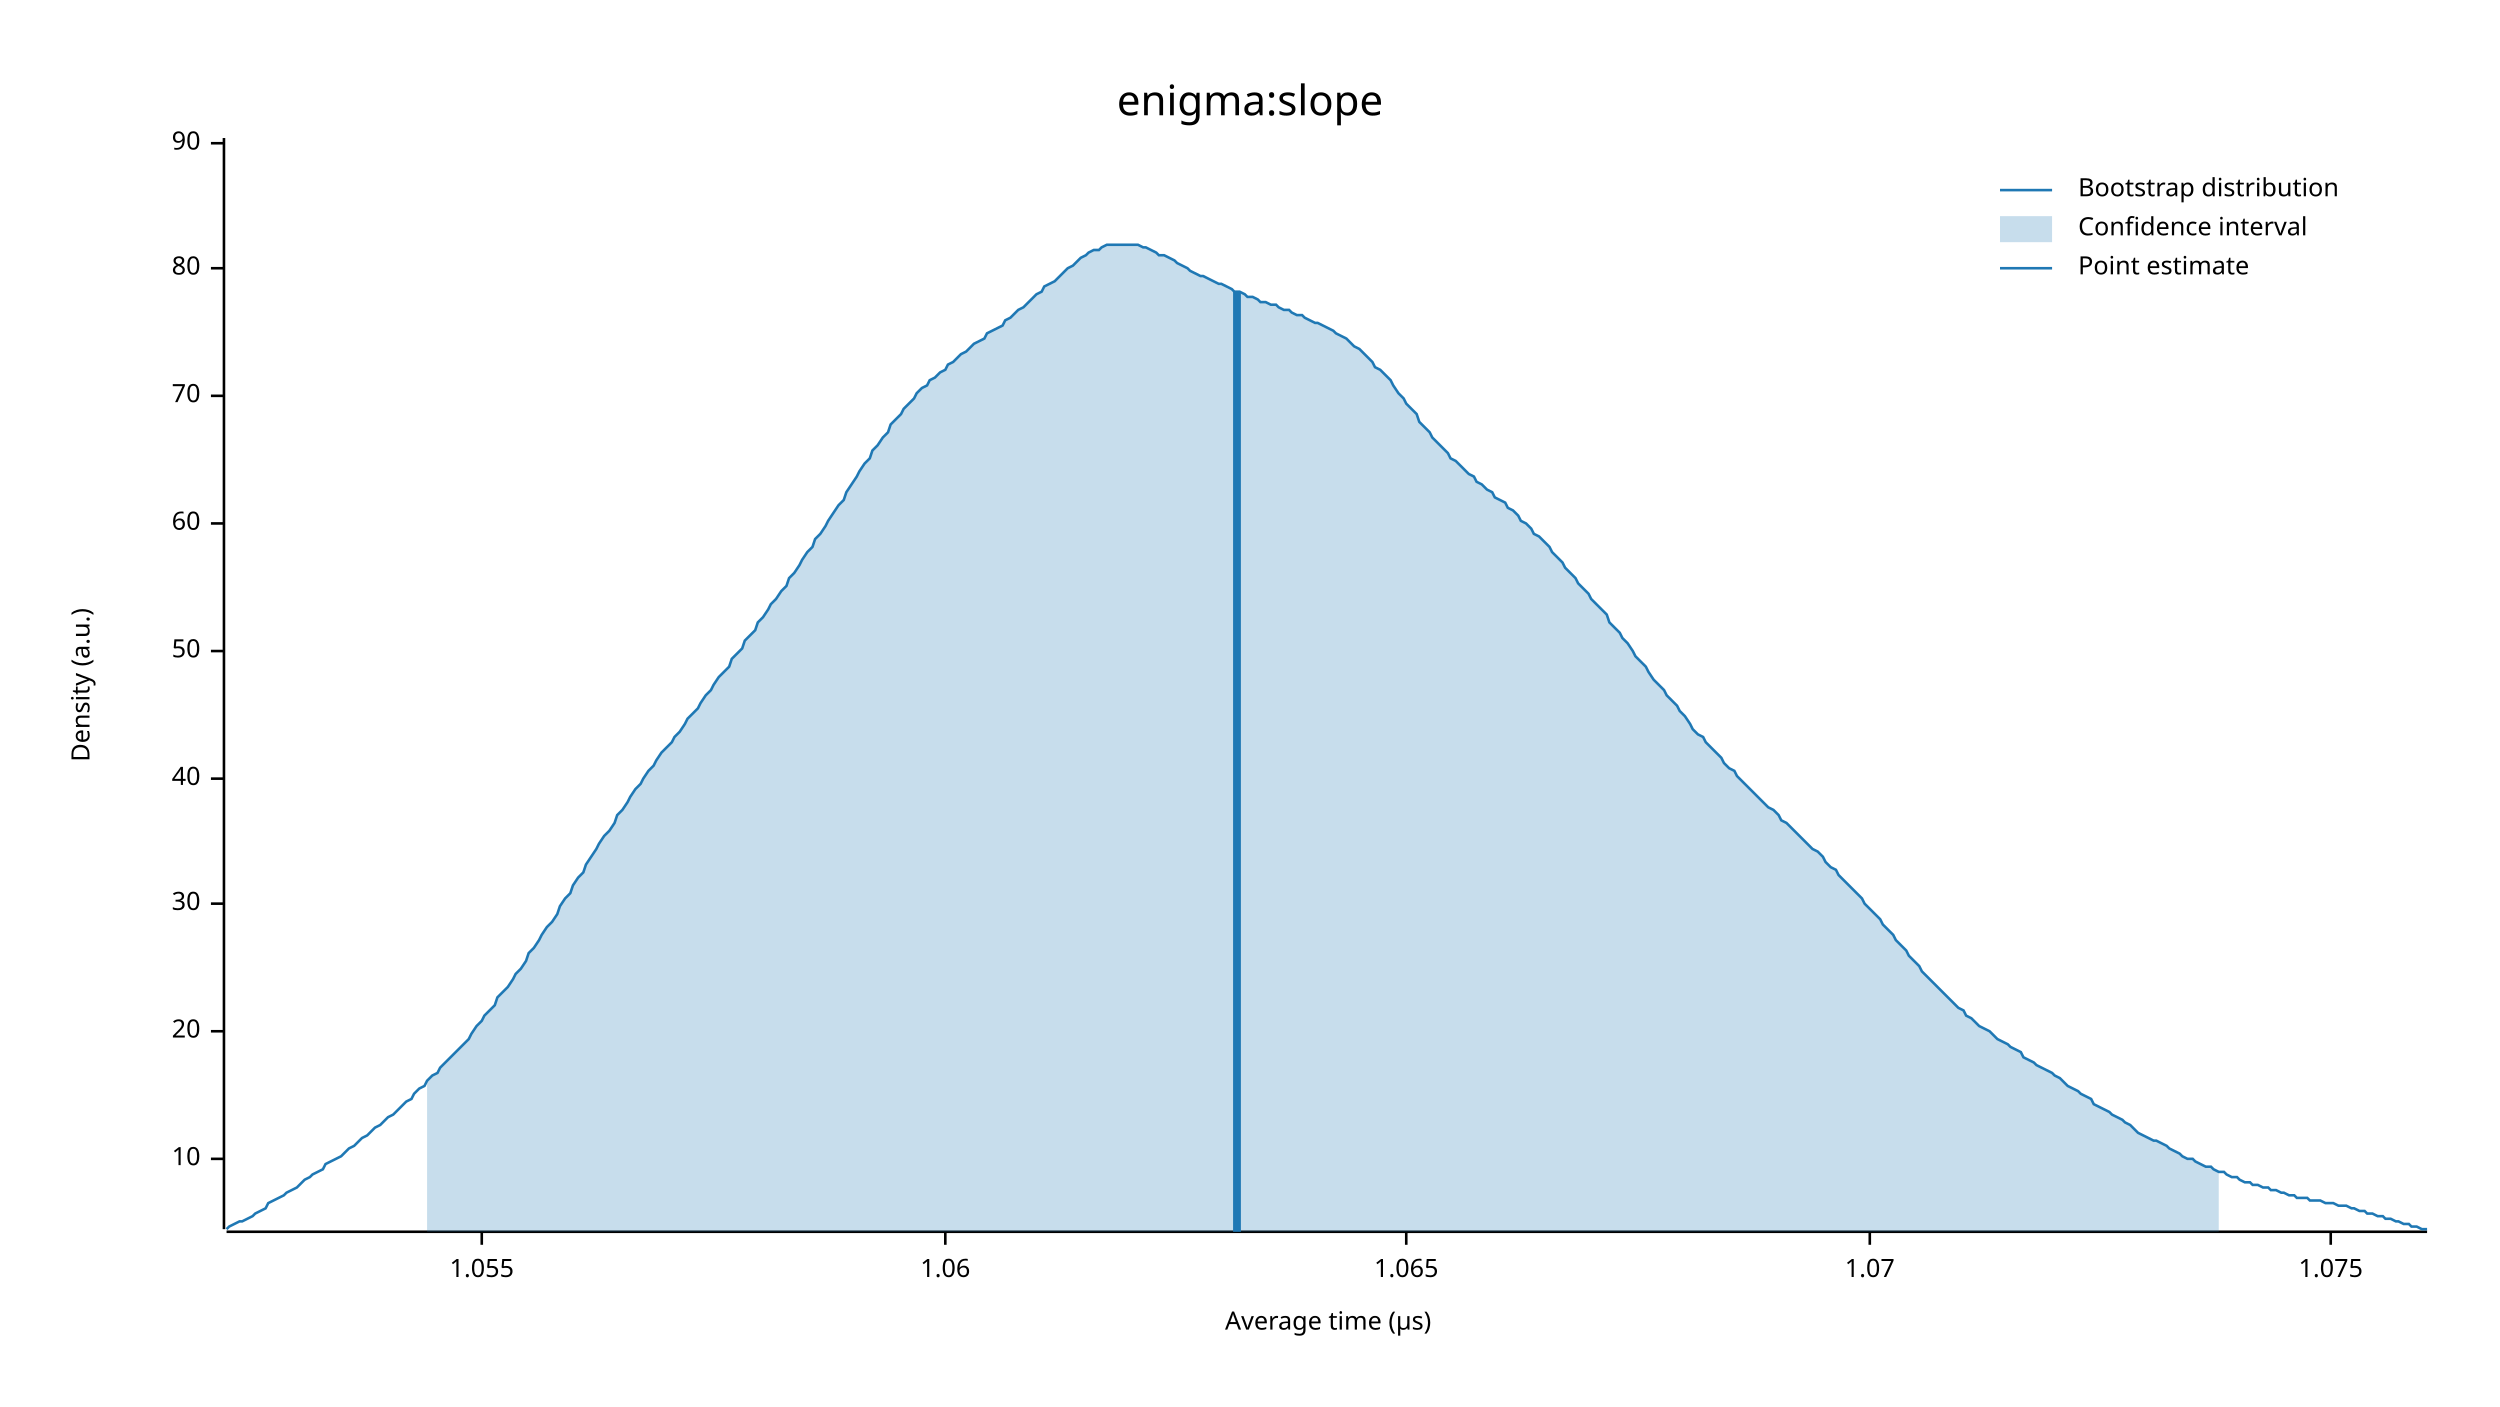
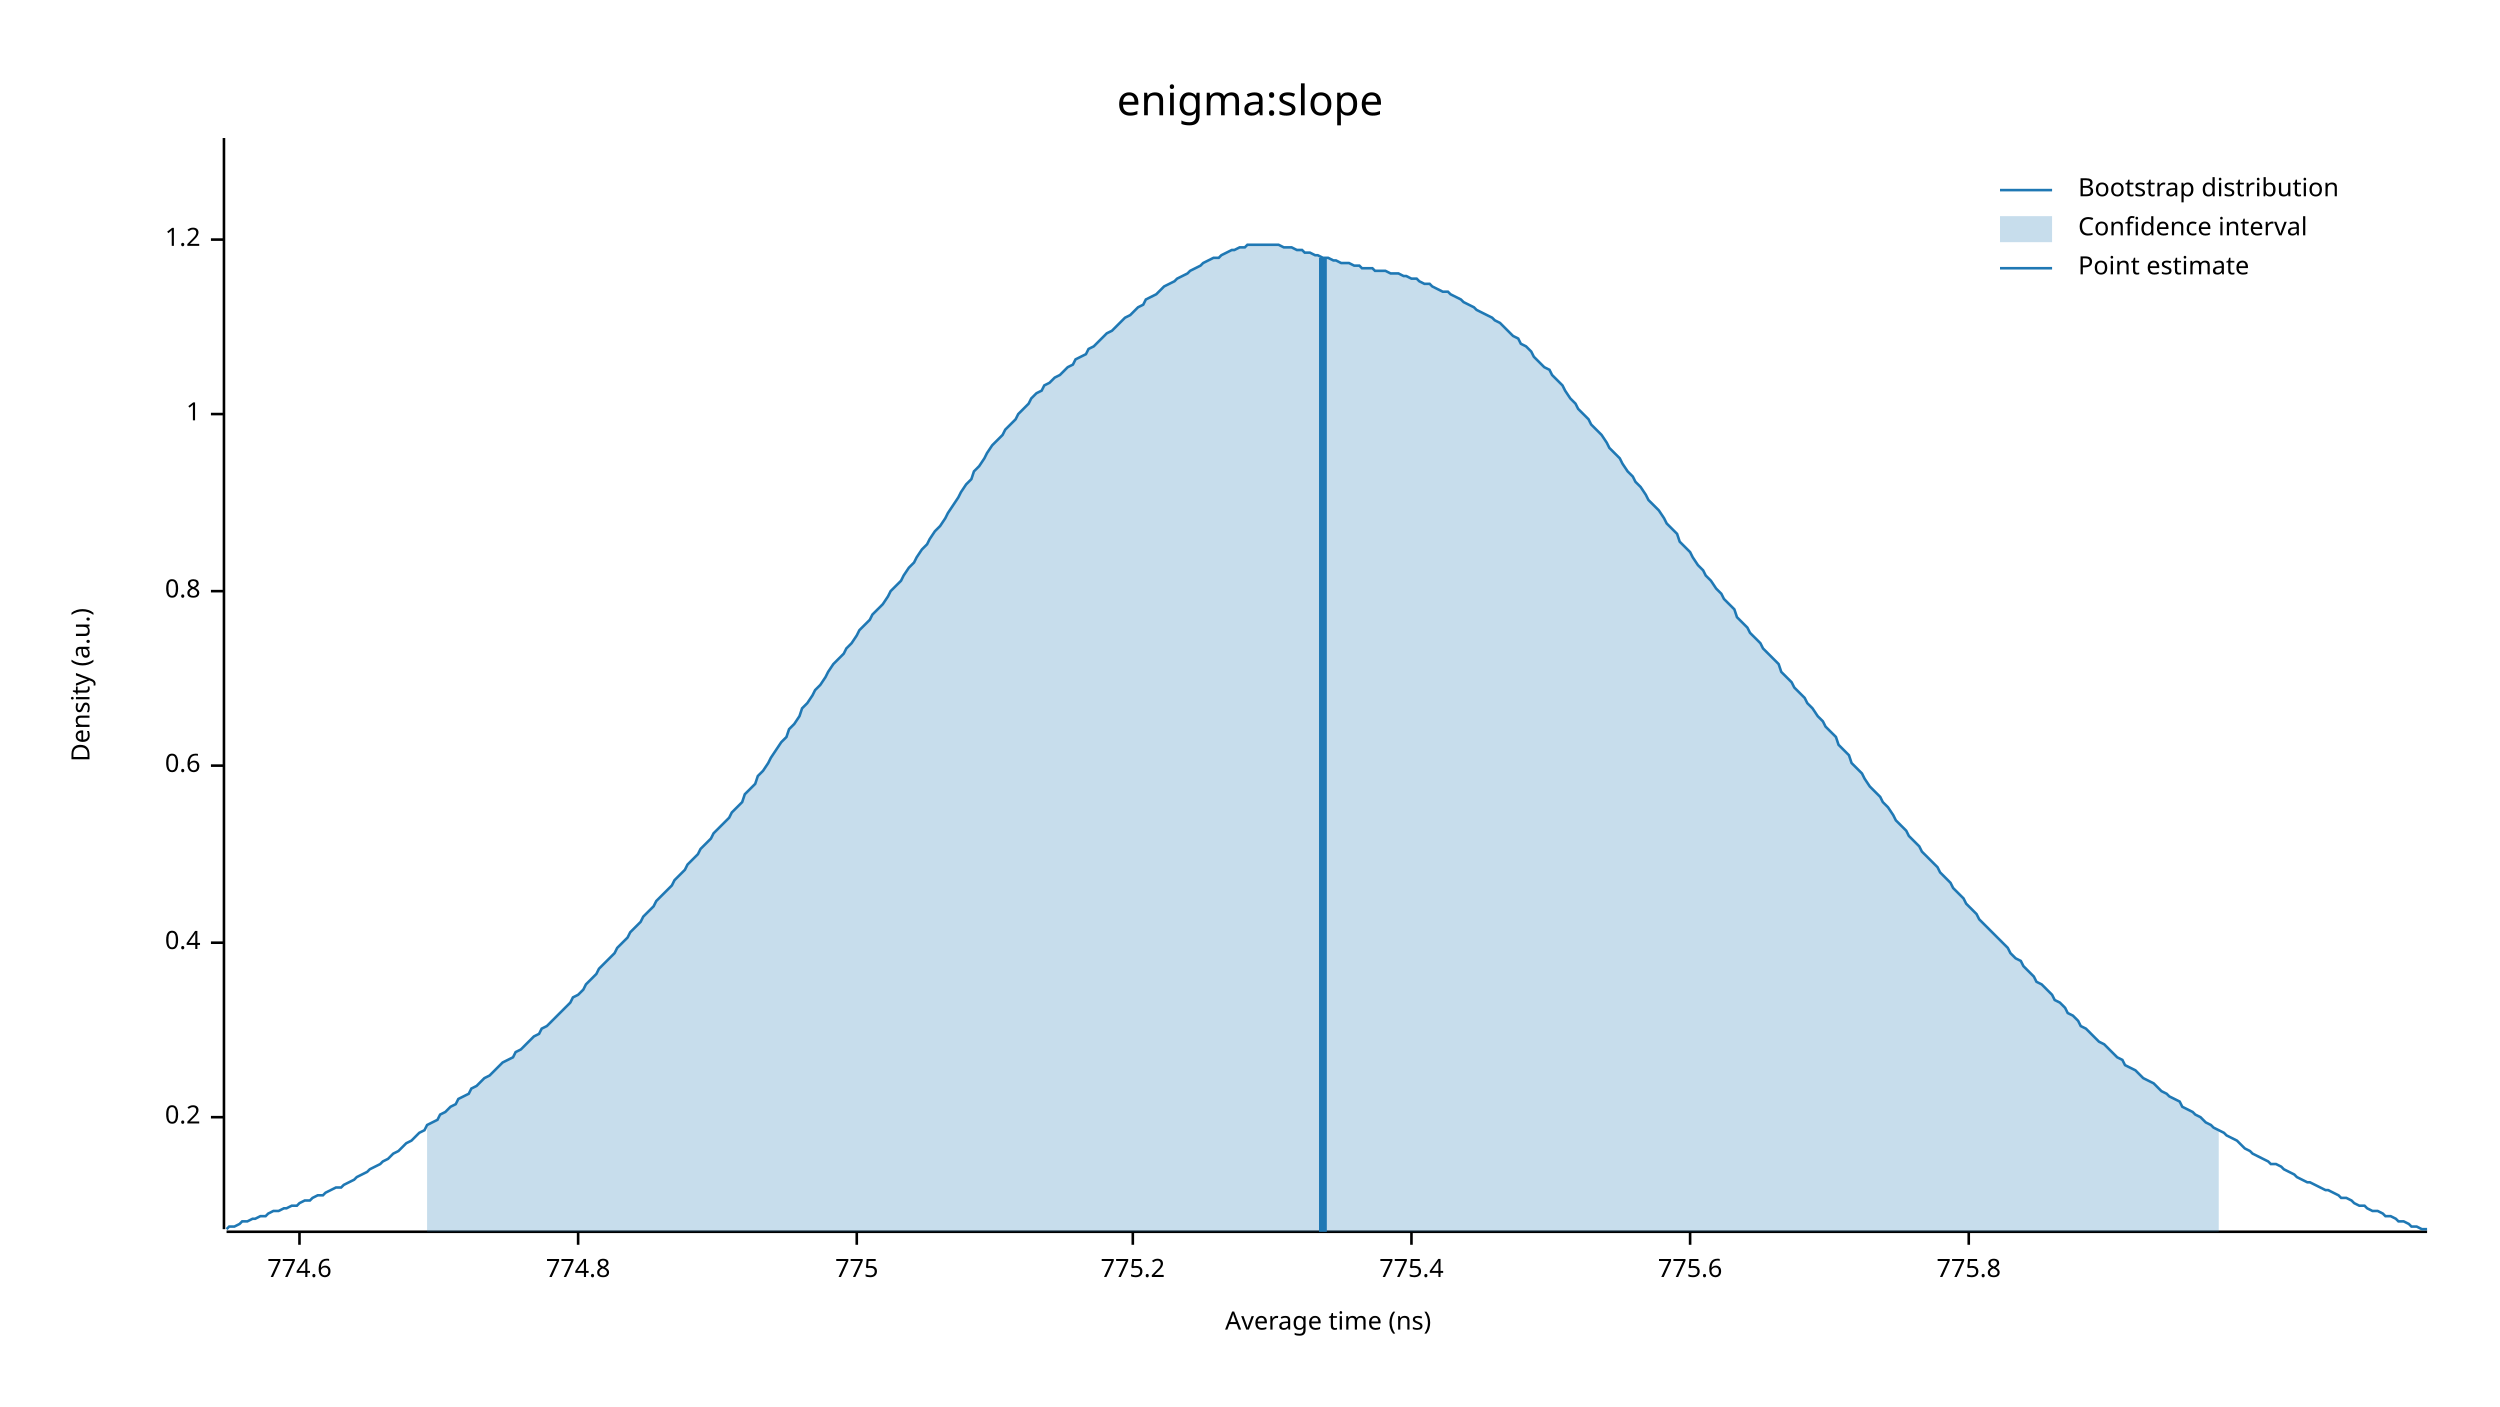
<svg xmlns="http://www.w3.org/2000/svg" width="960" height="540" viewBox="0 0 960 540">
  <text x="480" y="32" dy="0.76em" text-anchor="middle" font-family="sans-serif" font-size="16.129" opacity="1" fill="#000000">
enigma:slope
</text>
  <text x="27" y="263" dy="0.76em" text-anchor="middle" font-family="sans-serif" font-size="9.677" opacity="1" fill="#000000" transform="rotate(270, 27, 263)">
Density (a.u.)
</text>
  <text x="510" y="513" dy="-0.5ex" text-anchor="middle" font-family="sans-serif" font-size="9.677" opacity="1" fill="#000000">
- Average time (µs)
+ Average time (ns)
</text>
  <polyline fill="none" opacity="1" stroke="#000000" stroke-width="1" points="86,53 86,472 " />
-   <text x="77" y="445" dy="0.5ex" text-anchor="end" font-family="sans-serif" font-size="9.677" opacity="1" fill="#000000">
- 10
+   <text x="77" y="429" dy="0.5ex" text-anchor="end" font-family="sans-serif" font-size="9.677" opacity="1" fill="#000000">
+ 0.2
</text>
-   <polyline fill="none" opacity="1" stroke="#000000" stroke-width="1" points="81,445 86,445 " />
-   <text x="77" y="396" dy="0.5ex" text-anchor="end" font-family="sans-serif" font-size="9.677" opacity="1" fill="#000000">
- 20
+   <polyline fill="none" opacity="1" stroke="#000000" stroke-width="1" points="81,429 86,429 " />
+   <text x="77" y="362" dy="0.5ex" text-anchor="end" font-family="sans-serif" font-size="9.677" opacity="1" fill="#000000">
+ 0.4
</text>
-   <polyline fill="none" opacity="1" stroke="#000000" stroke-width="1" points="81,396 86,396 " />
-   <text x="77" y="347" dy="0.5ex" text-anchor="end" font-family="sans-serif" font-size="9.677" opacity="1" fill="#000000">
- 30
+   <polyline fill="none" opacity="1" stroke="#000000" stroke-width="1" points="81,362 86,362 " />
+   <text x="77" y="294" dy="0.5ex" text-anchor="end" font-family="sans-serif" font-size="9.677" opacity="1" fill="#000000">
+ 0.6
</text>
-   <polyline fill="none" opacity="1" stroke="#000000" stroke-width="1" points="81,347 86,347 " />
-   <text x="77" y="299" dy="0.5ex" text-anchor="end" font-family="sans-serif" font-size="9.677" opacity="1" fill="#000000">
- 40
+   <polyline fill="none" opacity="1" stroke="#000000" stroke-width="1" points="81,294 86,294 " />
+   <text x="77" y="227" dy="0.5ex" text-anchor="end" font-family="sans-serif" font-size="9.677" opacity="1" fill="#000000">
+ 0.8
</text>
-   <polyline fill="none" opacity="1" stroke="#000000" stroke-width="1" points="81,299 86,299 " />
-   <text x="77" y="250" dy="0.5ex" text-anchor="end" font-family="sans-serif" font-size="9.677" opacity="1" fill="#000000">
- 50
+   <polyline fill="none" opacity="1" stroke="#000000" stroke-width="1" points="81,227 86,227 " />
+   <text x="77" y="159" dy="0.5ex" text-anchor="end" font-family="sans-serif" font-size="9.677" opacity="1" fill="#000000">
+ 1
</text>
-   <polyline fill="none" opacity="1" stroke="#000000" stroke-width="1" points="81,250 86,250 " />
-   <text x="77" y="201" dy="0.5ex" text-anchor="end" font-family="sans-serif" font-size="9.677" opacity="1" fill="#000000">
- 60
+   <polyline fill="none" opacity="1" stroke="#000000" stroke-width="1" points="81,159 86,159 " />
+   <text x="77" y="92" dy="0.5ex" text-anchor="end" font-family="sans-serif" font-size="9.677" opacity="1" fill="#000000">
+ 1.2
</text>
-   <polyline fill="none" opacity="1" stroke="#000000" stroke-width="1" points="81,201 86,201 " />
-   <text x="77" y="152" dy="0.5ex" text-anchor="end" font-family="sans-serif" font-size="9.677" opacity="1" fill="#000000">
- 70
+   <polyline fill="none" opacity="1" stroke="#000000" stroke-width="1" points="81,92 86,92 " />
+   <polyline fill="none" opacity="1" stroke="#000000" stroke-width="1" points="87,473 932,473 " />
+   <text x="115" y="483" dy="0.76em" text-anchor="middle" font-family="sans-serif" font-size="9.677" opacity="1" fill="#000000">
+ 774.6
</text>
-   <polyline fill="none" opacity="1" stroke="#000000" stroke-width="1" points="81,152 86,152 " />
-   <text x="77" y="103" dy="0.5ex" text-anchor="end" font-family="sans-serif" font-size="9.677" opacity="1" fill="#000000">
- 80
+   <polyline fill="none" opacity="1" stroke="#000000" stroke-width="1" points="115,473 115,478 " />
+   <text x="222" y="483" dy="0.76em" text-anchor="middle" font-family="sans-serif" font-size="9.677" opacity="1" fill="#000000">
+ 774.8
</text>
-   <polyline fill="none" opacity="1" stroke="#000000" stroke-width="1" points="81,103 86,103 " />
-   <text x="77" y="55" dy="0.5ex" text-anchor="end" font-family="sans-serif" font-size="9.677" opacity="1" fill="#000000">
- 90
+   <polyline fill="none" opacity="1" stroke="#000000" stroke-width="1" points="222,473 222,478 " />
+   <text x="329" y="483" dy="0.76em" text-anchor="middle" font-family="sans-serif" font-size="9.677" opacity="1" fill="#000000">
+ 775
</text>
-   <polyline fill="none" opacity="1" stroke="#000000" stroke-width="1" points="81,55 86,55 " />
-   <polyline fill="none" opacity="1" stroke="#000000" stroke-width="1" points="87,473 932,473 " />
-   <text x="185" y="483" dy="0.76em" text-anchor="middle" font-family="sans-serif" font-size="9.677" opacity="1" fill="#000000">
- 1.055
+   <polyline fill="none" opacity="1" stroke="#000000" stroke-width="1" points="329,473 329,478 " />
+   <text x="435" y="483" dy="0.76em" text-anchor="middle" font-family="sans-serif" font-size="9.677" opacity="1" fill="#000000">
+ 775.2
</text>
-   <polyline fill="none" opacity="1" stroke="#000000" stroke-width="1" points="185,473 185,478 " />
-   <text x="363" y="483" dy="0.76em" text-anchor="middle" font-family="sans-serif" font-size="9.677" opacity="1" fill="#000000">
- 1.06
+   <polyline fill="none" opacity="1" stroke="#000000" stroke-width="1" points="435,473 435,478 " />
+   <text x="542" y="483" dy="0.76em" text-anchor="middle" font-family="sans-serif" font-size="9.677" opacity="1" fill="#000000">
+ 775.4
</text>
-   <polyline fill="none" opacity="1" stroke="#000000" stroke-width="1" points="363,473 363,478 " />
-   <text x="540" y="483" dy="0.76em" text-anchor="middle" font-family="sans-serif" font-size="9.677" opacity="1" fill="#000000">
- 1.065
+   <polyline fill="none" opacity="1" stroke="#000000" stroke-width="1" points="542,473 542,478 " />
+   <text x="649" y="483" dy="0.76em" text-anchor="middle" font-family="sans-serif" font-size="9.677" opacity="1" fill="#000000">
+ 775.6
</text>
-   <polyline fill="none" opacity="1" stroke="#000000" stroke-width="1" points="540,473 540,478 " />
-   <text x="718" y="483" dy="0.76em" text-anchor="middle" font-family="sans-serif" font-size="9.677" opacity="1" fill="#000000">
- 1.07
+   <polyline fill="none" opacity="1" stroke="#000000" stroke-width="1" points="649,473 649,478 " />
+   <text x="756" y="483" dy="0.76em" text-anchor="middle" font-family="sans-serif" font-size="9.677" opacity="1" fill="#000000">
+ 775.8
</text>
-   <polyline fill="none" opacity="1" stroke="#000000" stroke-width="1" points="718,473 718,478 " />
-   <text x="895" y="483" dy="0.76em" text-anchor="middle" font-family="sans-serif" font-size="9.677" opacity="1" fill="#000000">
- 1.075
- </text>
-   <polyline fill="none" opacity="1" stroke="#000000" stroke-width="1" points="895,473 895,478 " />
-   <polyline fill="none" opacity="1" stroke="#1F78B4" stroke-width="1" points="87,472 88,471 90,470 92,469 93,469 95,468 97,467 98,466 100,465 102,464 103,462 105,461 107,460 109,459 110,458 112,457 114,456 115,455 117,453 119,452 120,451 122,450 124,449 125,447 127,446 129,445 131,444 132,443 134,441 136,440 137,439 139,437 141,436 142,435 144,433 146,432 147,431 149,429 151,428 153,426 154,425 156,423 158,422 159,420 161,418 163,417 164,415 166,413 168,412 169,410 171,408 173,406 175,404 176,403 178,401 180,399 181,397 183,394 185,392 186,390 188,388 190,386 191,383 193,381 195,379 197,376 198,374 200,372 202,369 203,366 205,364 207,361 208,359 210,356 212,354 214,351 215,348 217,345 219,343 220,340 222,337 224,335 225,332 227,329 229,326 230,324 232,321 234,319 236,316 237,313 239,311 241,308 242,306 244,303 246,301 247,299 249,296 251,294 252,292 254,289 256,287 258,285 259,283 261,281 263,278 264,276 266,274 268,272 269,270 271,267 273,265 274,263 276,260 278,258 280,256 281,253 283,251 285,249 286,246 288,244 290,242 291,239 293,237 295,234 296,232 298,230 300,227 302,225 303,222 305,220 307,217 308,215 310,212 312,210 313,207 315,205 317,202 318,200 320,197 322,194 324,192 325,189 327,186 329,183 330,181 332,178 334,176 335,173 337,171 339,168 341,166 342,163 344,161 346,159 347,157 349,155 351,153 352,151 354,149 356,148 357,146 359,145 361,143 363,142 364,140 366,139 368,137 369,136 371,135 373,133 374,132 376,131 378,130 379,128 381,127 383,126 385,125 386,123 388,122 390,120 391,119 393,118 395,116 396,115 398,113 400,112 401,110 403,109 405,108 407,106 408,105 410,103 412,102 413,101 415,99 417,98 418,97 420,96 422,96 423,95 425,94 427,94 429,94 430,94 432,94 434,94 435,94 437,94 439,95 440,95 442,96 444,97 445,98 447,98 449,99 451,100 452,101 454,102 456,103 457,104 459,105 461,106 462,106 464,107 466,108 468,109 469,109 471,110 473,111 474,112 476,112 478,113 479,114 481,114 483,115 484,116 486,116 488,117 490,117 491,118 493,119 495,119 496,120 498,121 500,121 501,122 503,123 505,124 506,124 508,125 510,126 512,127 513,128 515,129 517,130 518,131 520,133 522,134 523,135 525,137 527,139 528,141 530,142 532,144 534,146 535,148 537,151 539,153 540,155 542,157 544,159 545,162 547,164 549,166 550,168 552,170 554,172 556,174 557,176 559,177 561,179 562,180 564,182 566,183 567,185 569,186 571,188 573,189 574,191 576,192 578,193 579,195 581,196 583,198 584,200 586,201 588,203 589,205 591,206 593,208 595,210 596,212 598,214 600,216 601,218 603,220 605,222 606,224 608,226 610,228 611,230 613,232 615,234 617,236 618,239 620,241 622,243 623,245 625,247 627,250 628,252 630,254 632,256 633,258 635,261 637,263 639,265 640,267 642,269 644,271 645,273 647,275 649,278 650,280 652,282 654,283 655,285 657,287 659,289 661,291 662,293 664,295 666,296 667,298 669,300 671,302 672,303 674,305 676,307 677,308 679,310 681,311 683,313 684,315 686,316 688,318 689,319 691,321 693,323 694,324 696,326 698,327 700,329 701,331 703,333 705,334 706,336 708,338 710,340 711,341 713,343 715,345 716,347 718,349 720,351 722,353 723,355 725,357 727,359 728,361 730,363 732,365 733,367 735,369 737,371 738,373 740,375 742,377 744,379 745,380 747,382 749,384 750,385 752,387 754,388 755,390 757,391 759,393 760,394 762,395 764,396 766,398 767,399 769,400 771,401 772,402 774,403 776,404 777,406 779,407 781,408 782,409 784,410 786,411 788,412 789,413 791,414 793,416 794,417 796,418 798,419 799,420 801,421 803,422 804,424 806,425 808,426 810,427 811,428 813,429 815,430 816,431 818,432 820,434 821,435 823,436 825,437 827,438 828,438 830,439 832,440 833,441 835,442 837,443 838,444 840,445 842,445 843,446 845,447 847,448 849,448 850,449 852,450 854,450 855,451 857,452 859,452 860,453 862,454 864,454 865,455 867,455 869,456 871,456 872,457 874,457 876,458 877,458 879,459 881,459 882,460 884,460 886,460 887,461 889,461 891,461 893,462 894,462 896,462 898,463 899,463 901,463 903,464 904,464 906,465 908,465 909,466 911,466 913,467 915,467 916,468 918,468 920,469 921,469 923,470 925,470 926,471 928,471 930,472 932,472 " />
-   <polygon opacity="0.25" fill="#1F78B4" points="164,415 166,413 168,412 169,410 171,408 173,406 175,404 176,403 178,401 180,399 181,397 183,394 185,392 186,390 188,388 190,386 191,383 193,381 195,379 197,376 198,374 200,372 202,369 203,366 205,364 207,361 208,359 210,356 212,354 214,351 215,348 217,345 219,343 220,340 222,337 224,335 225,332 227,329 229,326 230,324 232,321 234,319 236,316 237,313 239,311 241,308 242,306 244,303 246,301 247,299 249,296 251,294 252,292 254,289 256,287 258,285 259,283 261,281 263,278 264,276 266,274 268,272 269,270 271,267 273,265 274,263 276,260 278,258 280,256 281,253 283,251 285,249 286,246 288,244 290,242 291,239 293,237 295,234 296,232 298,230 300,227 302,225 303,222 305,220 307,217 308,215 310,212 312,210 313,207 315,205 317,202 318,200 320,197 322,194 324,192 325,189 327,186 329,183 330,181 332,178 334,176 335,173 337,171 339,168 341,166 342,163 344,161 346,159 347,157 349,155 351,153 352,151 354,149 356,148 357,146 359,145 361,143 363,142 364,140 366,139 368,137 369,136 371,135 373,133 374,132 376,131 378,130 379,128 381,127 383,126 385,125 386,123 388,122 390,120 391,119 393,118 395,116 396,115 398,113 400,112 401,110 403,109 405,108 407,106 408,105 410,103 412,102 413,101 415,99 417,98 418,97 420,96 422,96 423,95 425,94 427,94 429,94 430,94 432,94 434,94 435,94 437,94 439,95 440,95 442,96 444,97 445,98 447,98 449,99 451,100 452,101 454,102 456,103 457,104 459,105 461,106 462,106 464,107 466,108 468,109 469,109 471,110 473,111 474,112 476,112 478,113 479,114 481,114 483,115 484,116 486,116 488,117 490,117 491,118 493,119 495,119 496,120 498,121 500,121 501,122 503,123 505,124 506,124 508,125 510,126 512,127 513,128 515,129 517,130 518,131 520,133 522,134 523,135 525,137 527,139 528,141 530,142 532,144 534,146 535,148 537,151 539,153 540,155 542,157 544,159 545,162 547,164 549,166 550,168 552,170 554,172 556,174 557,176 559,177 561,179 562,180 564,182 566,183 567,185 569,186 571,188 573,189 574,191 576,192 578,193 579,195 581,196 583,198 584,200 586,201 588,203 589,205 591,206 593,208 595,210 596,212 598,214 600,216 601,218 603,220 605,222 606,224 608,226 610,228 611,230 613,232 615,234 617,236 618,239 620,241 622,243 623,245 625,247 627,250 628,252 630,254 632,256 633,258 635,261 637,263 639,265 640,267 642,269 644,271 645,273 647,275 649,278 650,280 652,282 654,283 655,285 657,287 659,289 661,291 662,293 664,295 666,296 667,298 669,300 671,302 672,303 674,305 676,307 677,308 679,310 681,311 683,313 684,315 686,316 688,318 689,319 691,321 693,323 694,324 696,326 698,327 700,329 701,331 703,333 705,334 706,336 708,338 710,340 711,341 713,343 715,345 716,347 718,349 720,351 722,353 723,355 725,357 727,359 728,361 730,363 732,365 733,367 735,369 737,371 738,373 740,375 742,377 744,379 745,380 747,382 749,384 750,385 752,387 754,388 755,390 757,391 759,393 760,394 762,395 764,396 766,398 767,399 769,400 771,401 772,402 774,403 776,404 777,406 779,407 781,408 782,409 784,410 786,411 788,412 789,413 791,414 793,416 794,417 796,418 798,419 799,420 801,421 803,422 804,424 806,425 808,426 810,427 811,428 813,429 815,430 816,431 818,432 820,434 821,435 823,436 825,437 827,438 828,438 830,439 832,440 833,441 835,442 837,443 838,444 840,445 842,445 843,446 845,447 847,448 849,448 850,449 852,450 852,473 164,473 " />
-   <polyline fill="none" opacity="1" stroke="#1F78B4" stroke-width="3" points="475,473 475,112 " />
+   <polyline fill="none" opacity="1" stroke="#000000" stroke-width="1" points="756,473 756,478 " />
+   <polyline fill="none" opacity="1" stroke="#1F78B4" stroke-width="1" points="87,472 88,471 90,471 92,470 93,469 95,469 97,468 98,468 100,467 102,467 103,466 105,465 107,465 109,464 110,464 112,463 114,463 115,462 117,461 119,461 120,460 122,459 124,459 125,458 127,457 129,456 131,456 132,455 134,454 136,453 137,452 139,451 141,450 142,449 144,448 146,447 147,446 149,445 151,443 153,442 154,441 156,439 158,438 159,437 161,435 163,434 164,432 166,431 168,430 169,428 171,427 173,425 175,424 176,422 178,421 180,420 181,418 183,417 185,415 186,414 188,413 190,411 191,410 193,408 195,407 197,406 198,404 200,403 202,401 203,400 205,398 207,397 208,395 210,394 212,392 214,390 215,389 217,387 219,385 220,383 222,382 224,380 225,378 227,376 229,374 230,372 232,370 234,368 236,366 237,364 239,362 241,360 242,358 244,356 246,354 247,352 249,350 251,348 252,346 254,344 256,342 258,340 259,338 261,336 263,334 264,332 266,330 268,328 269,326 271,324 273,322 274,320 276,318 278,316 280,314 281,312 283,310 285,308 286,305 288,303 290,301 291,298 293,296 295,293 296,291 298,288 300,285 302,283 303,280 305,278 307,275 308,272 310,270 312,267 313,265 315,263 317,260 318,258 320,255 322,253 324,251 325,249 327,247 329,244 330,242 332,240 334,238 335,236 337,234 339,232 341,229 342,227 344,225 346,223 347,221 349,218 351,216 352,214 354,211 356,209 357,207 359,204 361,202 363,199 364,197 366,194 368,191 369,189 371,186 373,184 374,181 376,179 378,176 379,174 381,171 383,169 385,167 386,165 388,163 390,161 391,159 393,157 395,155 396,153 398,151 400,150 401,148 403,147 405,145 407,144 408,143 410,141 412,140 413,138 415,137 417,136 418,134 420,133 422,131 423,130 425,128 427,127 429,125 430,124 432,122 434,121 435,120 437,118 439,117 440,115 442,114 444,113 445,112 447,110 449,109 451,108 452,107 454,106 456,105 457,104 459,103 461,102 462,101 464,100 466,99 468,99 469,98 471,97 473,96 474,96 476,95 478,95 479,94 481,94 483,94 484,94 486,94 488,94 490,94 491,94 493,95 495,95 496,95 498,96 500,96 501,97 503,97 505,98 506,98 508,99 510,99 512,100 513,100 515,101 517,101 518,101 520,102 522,102 523,103 525,103 527,103 528,104 530,104 532,104 534,105 535,105 537,105 539,106 540,106 542,107 544,107 545,108 547,109 549,109 550,110 552,111 554,112 556,112 557,113 559,114 561,115 562,116 564,117 566,118 567,119 569,120 571,121 573,122 574,123 576,124 578,126 579,127 581,129 583,130 584,132 586,133 588,135 589,137 591,139 593,141 595,142 596,144 598,146 600,148 601,150 603,153 605,155 606,157 608,159 610,161 611,163 613,165 615,167 617,170 618,172 620,174 622,176 623,178 625,181 627,183 628,185 630,187 632,190 633,192 635,194 637,196 639,199 640,201 642,203 644,205 645,208 647,210 649,212 650,214 652,217 654,219 655,221 657,223 659,226 661,228 662,230 664,232 666,234 667,237 669,239 671,241 672,243 674,245 676,247 677,249 679,251 681,253 683,255 684,258 686,260 688,262 689,264 691,266 693,268 694,270 696,272 698,275 700,277 701,279 703,281 705,283 706,286 708,288 710,290 711,293 713,295 715,297 716,299 718,302 720,304 722,306 723,308 725,310 727,313 728,315 730,317 732,319 733,321 735,323 737,325 738,327 740,329 742,331 744,333 745,335 747,337 749,339 750,341 752,343 754,345 755,347 757,349 759,351 760,353 762,355 764,357 766,359 767,360 769,362 771,364 772,366 774,368 776,369 777,371 779,373 781,375 782,377 784,378 786,380 788,382 789,384 791,385 793,387 794,389 796,390 798,392 799,394 801,395 803,397 804,398 806,400 808,401 810,403 811,404 813,406 815,407 816,409 818,410 820,411 821,412 823,414 825,415 827,416 828,417 830,419 832,420 833,421 835,422 837,423 838,425 840,426 842,427 843,428 845,429 847,431 849,432 850,433 852,434 854,435 855,436 857,437 859,438 860,439 862,441 864,442 865,443 867,444 869,445 871,446 872,447 874,447 876,448 877,449 879,450 881,451 882,452 884,453 886,454 887,454 889,455 891,456 893,457 894,457 896,458 898,459 899,460 901,460 903,461 904,462 906,463 908,463 909,464 911,465 913,465 915,466 916,467 918,467 920,468 921,469 923,469 925,470 926,471 928,471 930,472 932,472 " />
+   <polygon opacity="0.25" fill="#1F78B4" points="164,432 166,431 168,430 169,428 171,427 173,425 175,424 176,422 178,421 180,420 181,418 183,417 185,415 186,414 188,413 190,411 191,410 193,408 195,407 197,406 198,404 200,403 202,401 203,400 205,398 207,397 208,395 210,394 212,392 214,390 215,389 217,387 219,385 220,383 222,382 224,380 225,378 227,376 229,374 230,372 232,370 234,368 236,366 237,364 239,362 241,360 242,358 244,356 246,354 247,352 249,350 251,348 252,346 254,344 256,342 258,340 259,338 261,336 263,334 264,332 266,330 268,328 269,326 271,324 273,322 274,320 276,318 278,316 280,314 281,312 283,310 285,308 286,305 288,303 290,301 291,298 293,296 295,293 296,291 298,288 300,285 302,283 303,280 305,278 307,275 308,272 310,270 312,267 313,265 315,263 317,260 318,258 320,255 322,253 324,251 325,249 327,247 329,244 330,242 332,240 334,238 335,236 337,234 339,232 341,229 342,227 344,225 346,223 347,221 349,218 351,216 352,214 354,211 356,209 357,207 359,204 361,202 363,199 364,197 366,194 368,191 369,189 371,186 373,184 374,181 376,179 378,176 379,174 381,171 383,169 385,167 386,165 388,163 390,161 391,159 393,157 395,155 396,153 398,151 400,150 401,148 403,147 405,145 407,144 408,143 410,141 412,140 413,138 415,137 417,136 418,134 420,133 422,131 423,130 425,128 427,127 429,125 430,124 432,122 434,121 435,120 437,118 439,117 440,115 442,114 444,113 445,112 447,110 449,109 451,108 452,107 454,106 456,105 457,104 459,103 461,102 462,101 464,100 466,99 468,99 469,98 471,97 473,96 474,96 476,95 478,95 479,94 481,94 483,94 484,94 486,94 488,94 490,94 491,94 493,95 495,95 496,95 498,96 500,96 501,97 503,97 505,98 506,98 508,99 510,99 512,100 513,100 515,101 517,101 518,101 520,102 522,102 523,103 525,103 527,103 528,104 530,104 532,104 534,105 535,105 537,105 539,106 540,106 542,107 544,107 545,108 547,109 549,109 550,110 552,111 554,112 556,112 557,113 559,114 561,115 562,116 564,117 566,118 567,119 569,120 571,121 573,122 574,123 576,124 578,126 579,127 581,129 583,130 584,132 586,133 588,135 589,137 591,139 593,141 595,142 596,144 598,146 600,148 601,150 603,153 605,155 606,157 608,159 610,161 611,163 613,165 615,167 617,170 618,172 620,174 622,176 623,178 625,181 627,183 628,185 630,187 632,190 633,192 635,194 637,196 639,199 640,201 642,203 644,205 645,208 647,210 649,212 650,214 652,217 654,219 655,221 657,223 659,226 661,228 662,230 664,232 666,234 667,237 669,239 671,241 672,243 674,245 676,247 677,249 679,251 681,253 683,255 684,258 686,260 688,262 689,264 691,266 693,268 694,270 696,272 698,275 700,277 701,279 703,281 705,283 706,286 708,288 710,290 711,293 713,295 715,297 716,299 718,302 720,304 722,306 723,308 725,310 727,313 728,315 730,317 732,319 733,321 735,323 737,325 738,327 740,329 742,331 744,333 745,335 747,337 749,339 750,341 752,343 754,345 755,347 757,349 759,351 760,353 762,355 764,357 766,359 767,360 769,362 771,364 772,366 774,368 776,369 777,371 779,373 781,375 782,377 784,378 786,380 788,382 789,384 791,385 793,387 794,389 796,390 798,392 799,394 801,395 803,397 804,398 806,400 808,401 810,403 811,404 813,406 815,407 816,409 818,410 820,411 821,412 823,414 825,415 827,416 828,417 830,419 832,420 833,421 835,422 837,423 838,425 840,426 842,427 843,428 845,429 847,431 849,432 850,433 852,434 852,473 164,473 " />
+   <polyline fill="none" opacity="1" stroke="#1F78B4" stroke-width="3" points="508,473 508,99 " />
  <text x="798" y="68" dy="0.76em" text-anchor="start" font-family="sans-serif" font-size="9.677" opacity="1" fill="#000000">
Bootstrap distribution
</text>
  <text x="798" y="83" dy="0.76em" text-anchor="start" font-family="sans-serif" font-size="9.677" opacity="1" fill="#000000">
Confidence interval
</text>
  <text x="798" y="98" dy="0.76em" text-anchor="start" font-family="sans-serif" font-size="9.677" opacity="1" fill="#000000">
Point estimate
</text>
  <polyline fill="none" opacity="1" stroke="#1F78B4" stroke-width="1" points="768,73 788,73 " />
  <rect x="768" y="83" width="20" height="10" opacity="0.25" fill="#1F78B4" stroke="none" />
  <polyline fill="none" opacity="1" stroke="#1F78B4" stroke-width="1" points="768,103 788,103 " />
</svg>
